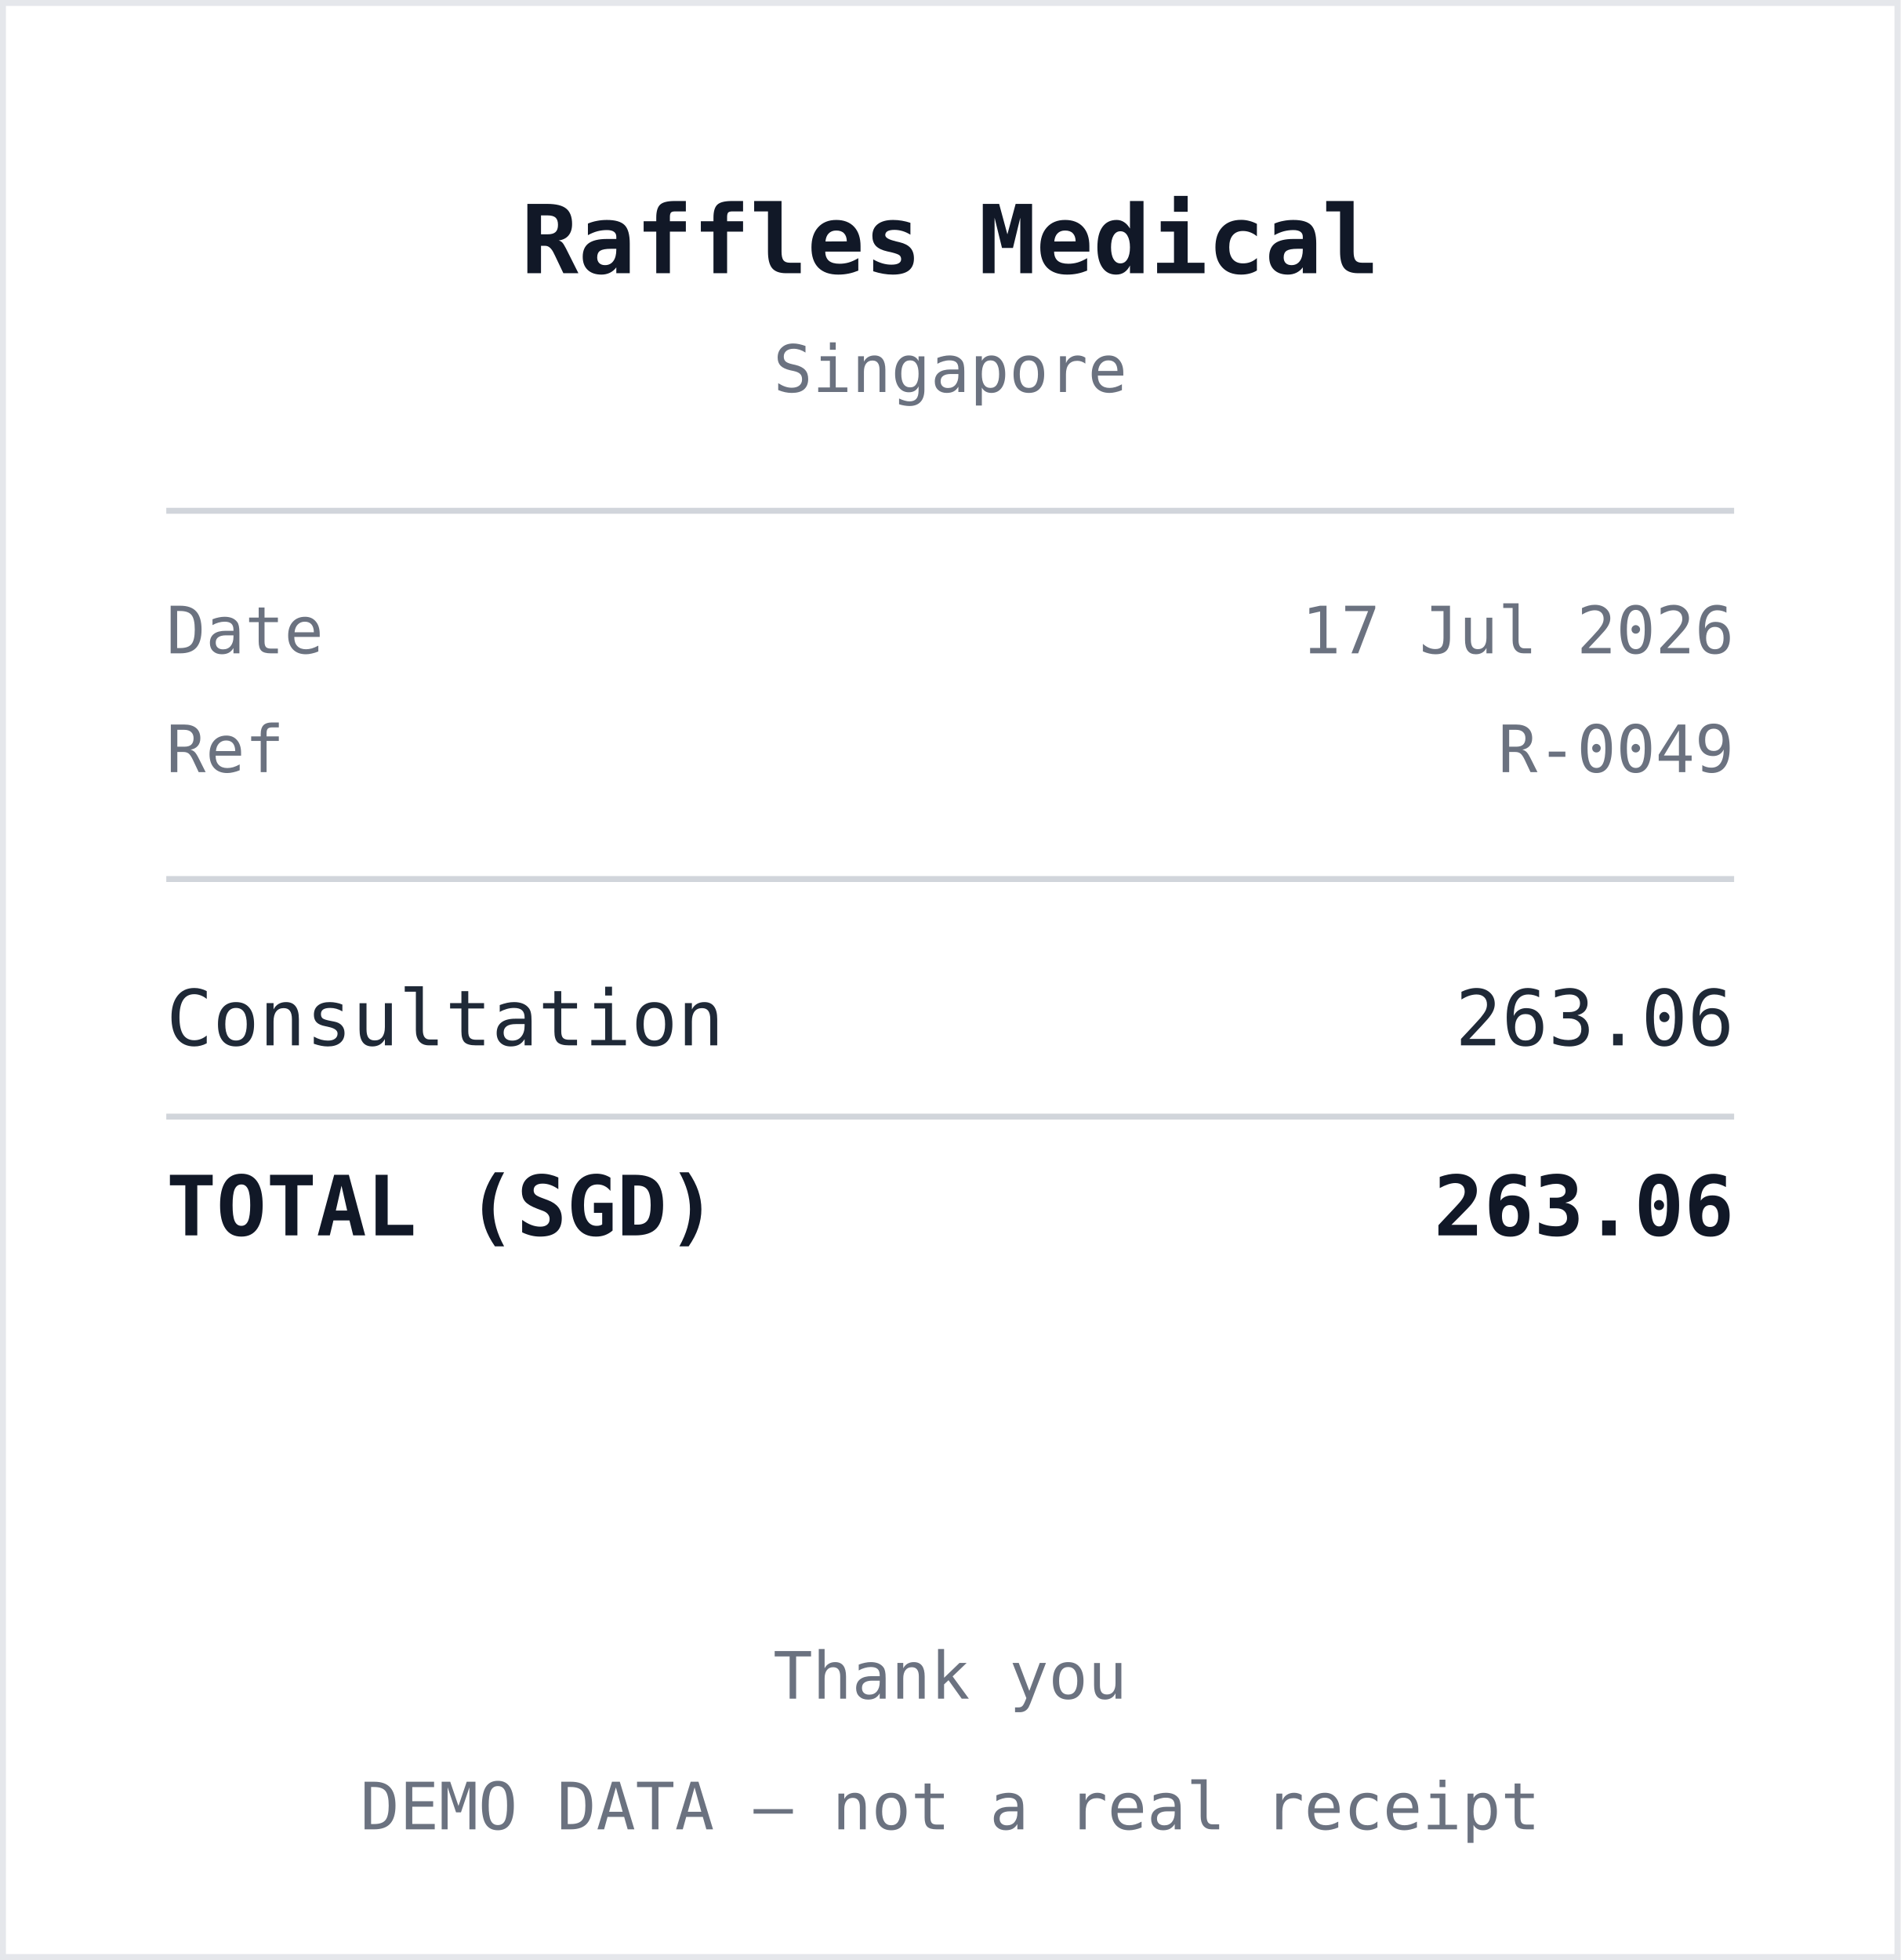
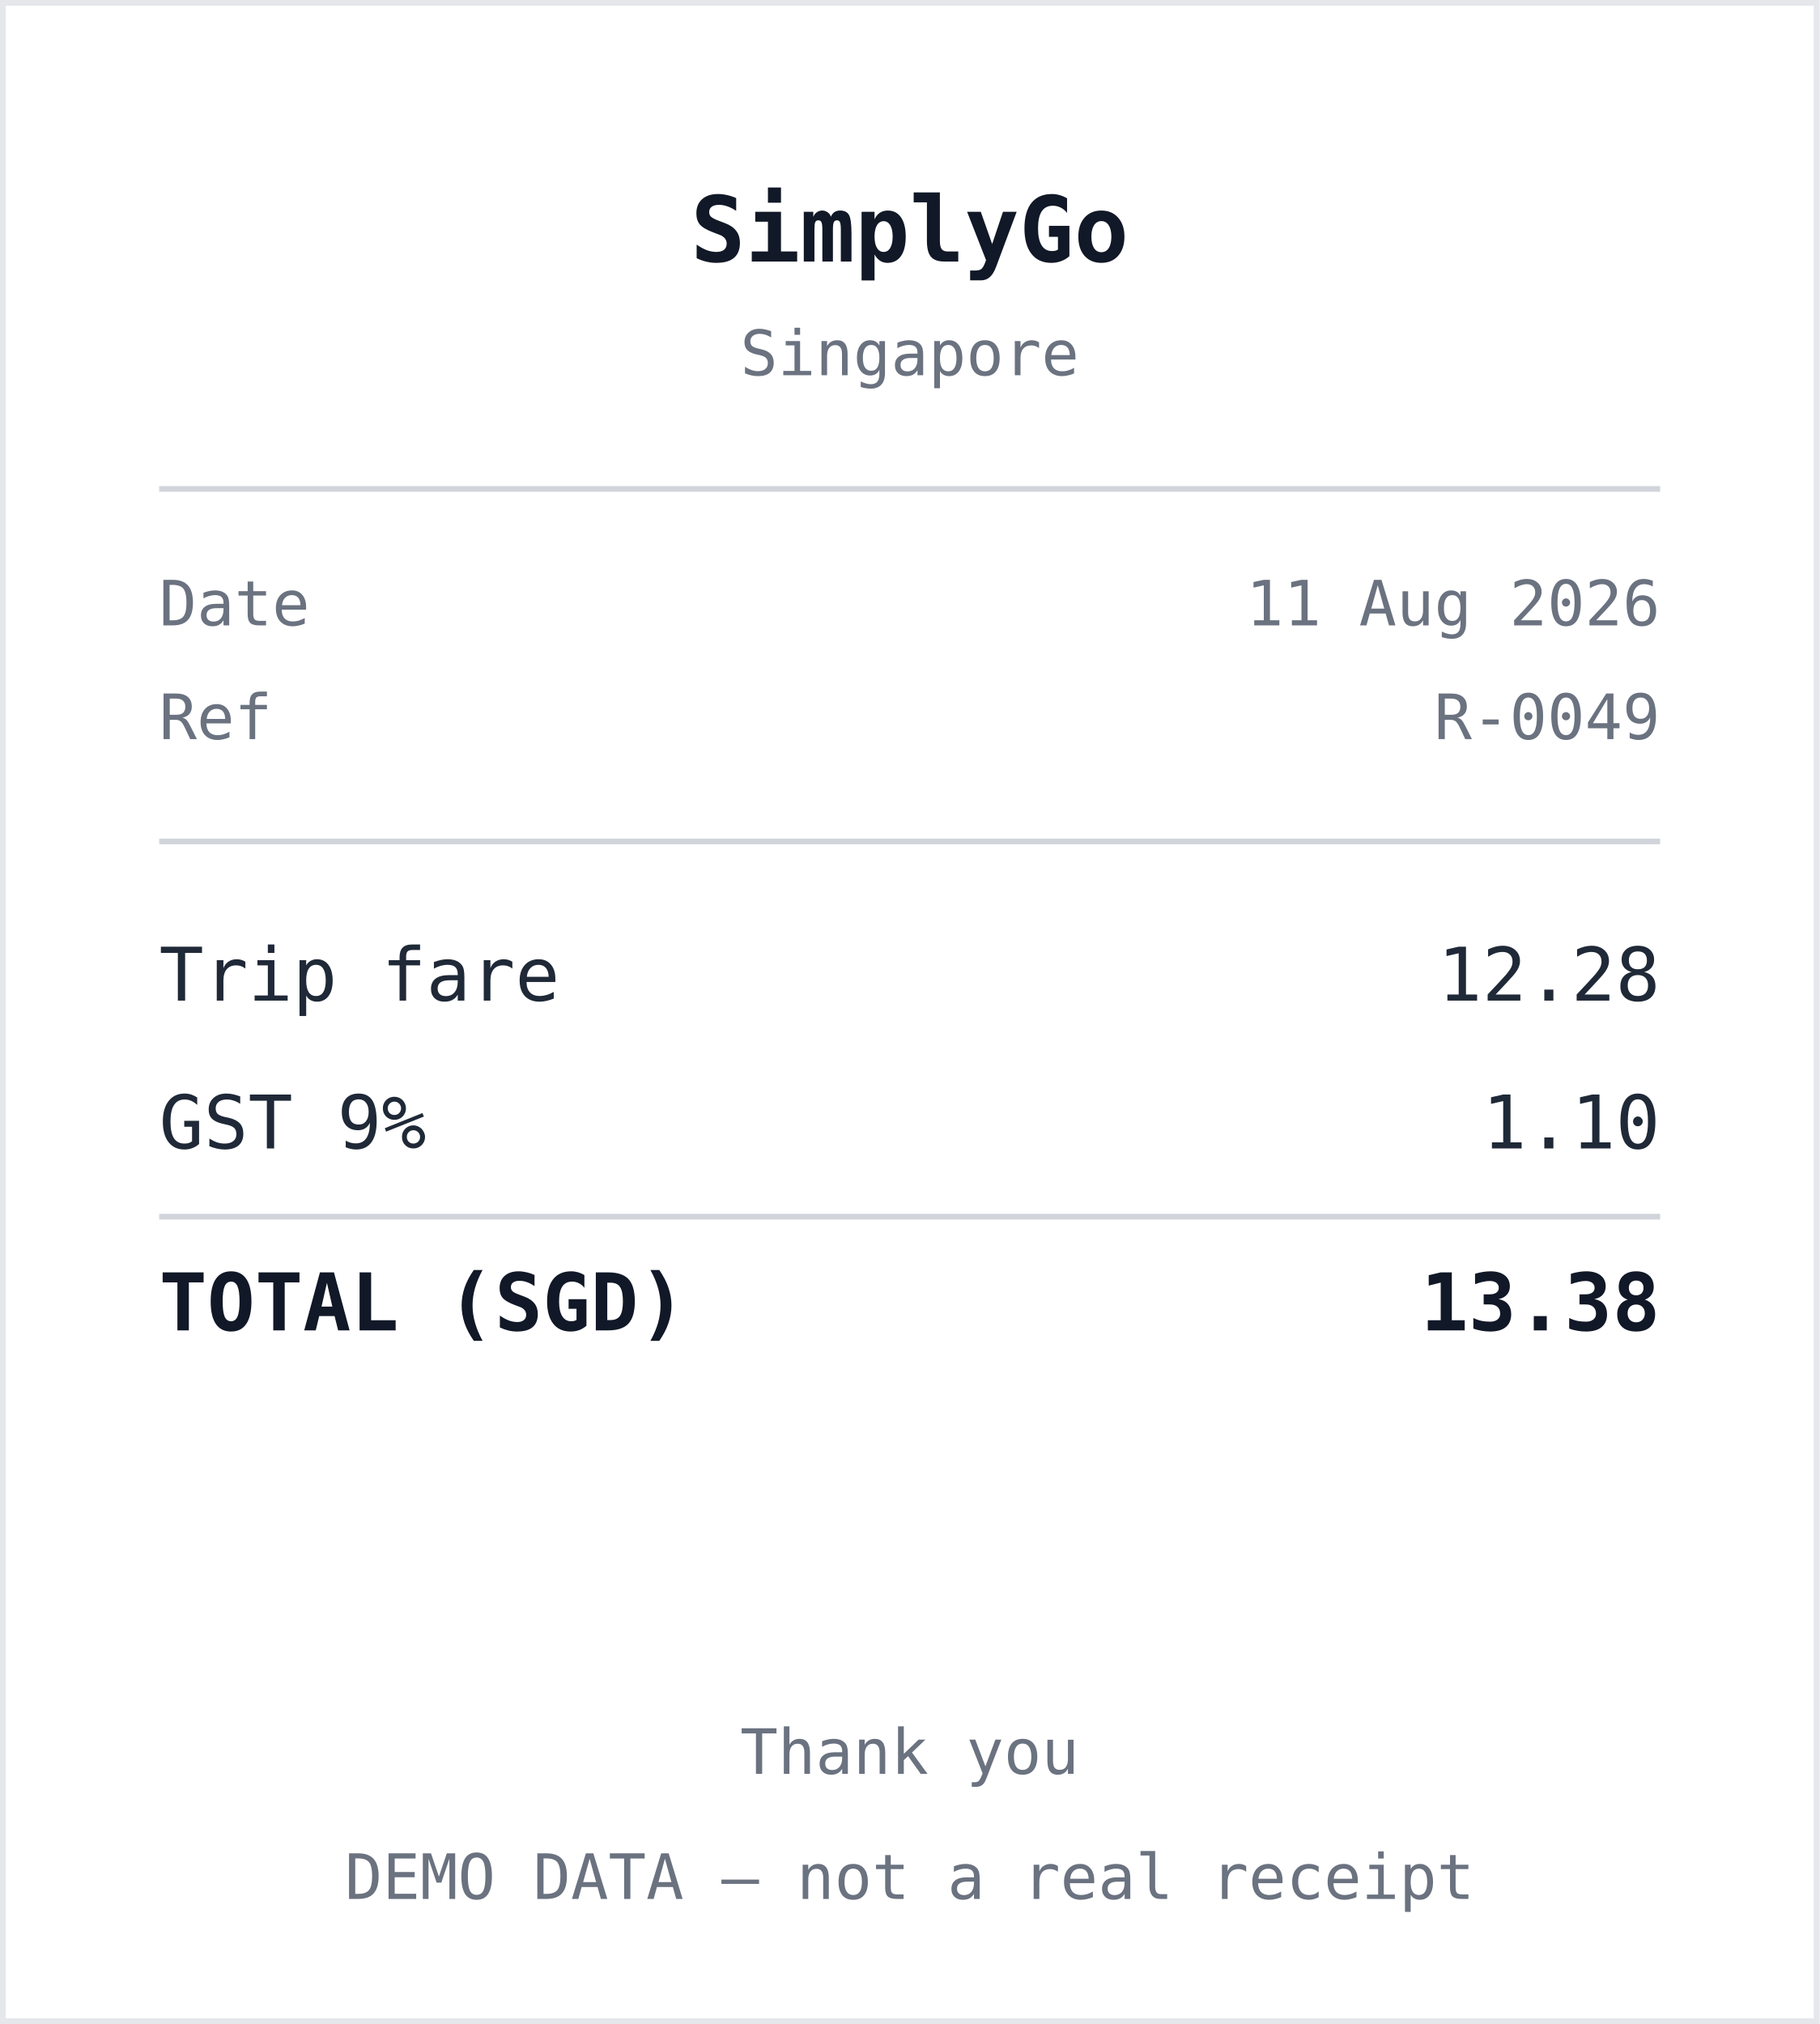
- <svg xmlns="http://www.w3.org/2000/svg" width="320" height="330" viewBox="0 0 320 330" role="img" aria-label="Receipt from Raffles Medical">
+ <svg xmlns="http://www.w3.org/2000/svg" width="320" height="356" viewBox="0 0 320 356" role="img" aria-label="Receipt from SimplyGo">
  <style>
    .r { font: 13px ui-monospace, "SF Mono", Menlo, monospace; fill: #1f2937; }
    .b { font: 700 14px ui-monospace, "SF Mono", Menlo, monospace; fill: #111827; }
    .h { font: 700 16px ui-monospace, "SF Mono", Menlo, monospace; fill: #111827; }
    .m { font: 11px ui-monospace, "SF Mono", Menlo, monospace; fill: #6b7280; }
    .rule { stroke: #d1d5db; stroke-width: 1; }
  </style>
-   <rect x="0" y="0" width="320" height="330" fill="#ffffff" />
-   <rect x="0.5" y="0.5" width="319" height="329" fill="none" stroke="#e5e7eb" />
-   <text x="160" y="46" text-anchor="middle" class="h">Raffles Medical</text>
+   <rect x="0" y="0" width="320" height="356" fill="#ffffff" />
+   <rect x="0.5" y="0.5" width="319" height="355" fill="none" stroke="#e5e7eb" />
+   <text x="160" y="46" text-anchor="middle" class="h">SimplyGo</text>
  <text x="160" y="66" text-anchor="middle" class="m">Singapore</text>
  <line x1="28" y1="86" x2="292" y2="86" class="rule" />
  <text x="28" y="110" class="m">Date</text>
-   <text x="292" y="110" text-anchor="end" class="m">17 Jul 2026</text>
+   <text x="292" y="110" text-anchor="end" class="m">11 Aug 2026</text>
  <text x="28" y="130" class="m">Ref</text>
  <text x="292" y="130" text-anchor="end" class="m">R-0049</text>
  <line x1="28" y1="148" x2="292" y2="148" class="rule" />
-   <text x="28" y="176" class="r">Consultation</text>
-   <text x="292" y="176" text-anchor="end" class="r">263.06</text>
-   <line x1="28" y1="188" x2="292" y2="188" class="rule" />
-   <text x="28" y="208" class="b">TOTAL (SGD)</text>
-   <text x="292" y="208" text-anchor="end" class="b">263.06</text>
-   <text x="160" y="286" text-anchor="middle" class="m">Thank you</text>
-   <text x="160" y="308" text-anchor="middle" class="m">DEMO DATA — not a real receipt</text>
+   <text x="28" y="176" class="r">Trip fare</text>
+   <text x="292" y="176" text-anchor="end" class="r">12.28</text>
+   <text x="28" y="202" class="r">GST 9%</text>
+   <text x="292" y="202" text-anchor="end" class="r">1.10</text>
+   <line x1="28" y1="214" x2="292" y2="214" class="rule" />
+   <text x="28" y="234" class="b">TOTAL (SGD)</text>
+   <text x="292" y="234" text-anchor="end" class="b">13.38</text>
+   <text x="160" y="312" text-anchor="middle" class="m">Thank you</text>
+   <text x="160" y="334" text-anchor="middle" class="m">DEMO DATA — not a real receipt</text>
</svg>
